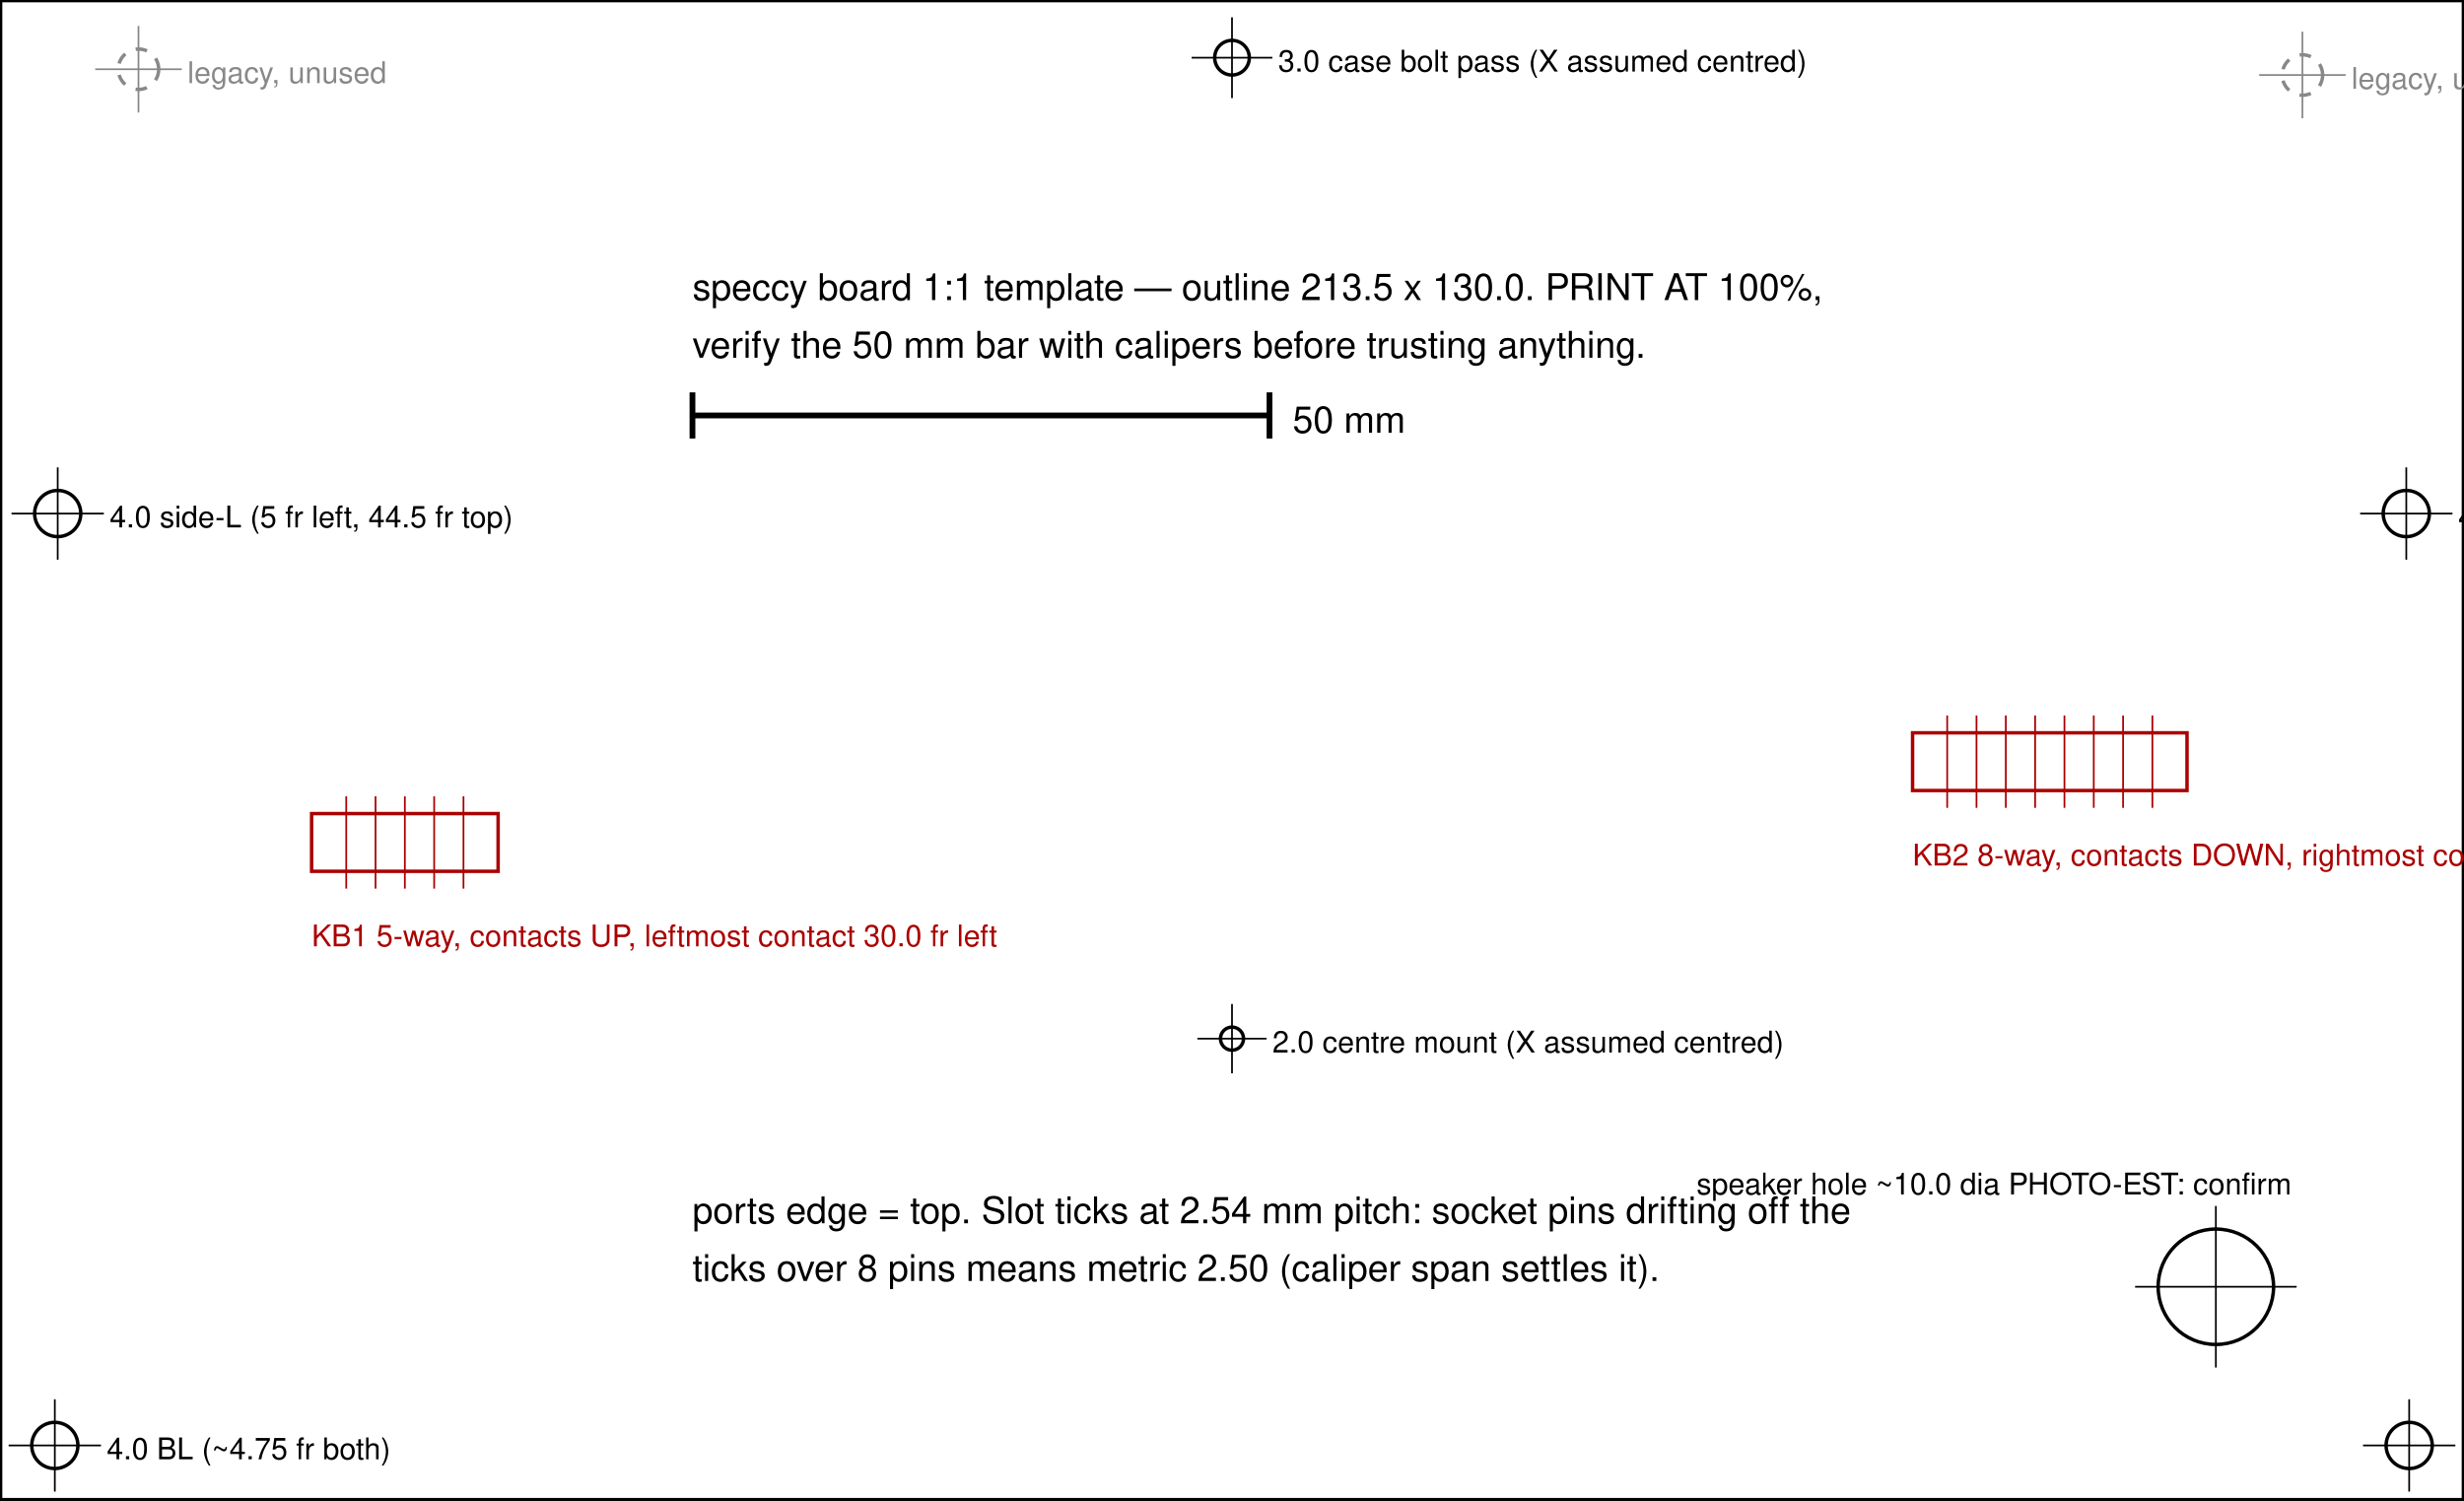
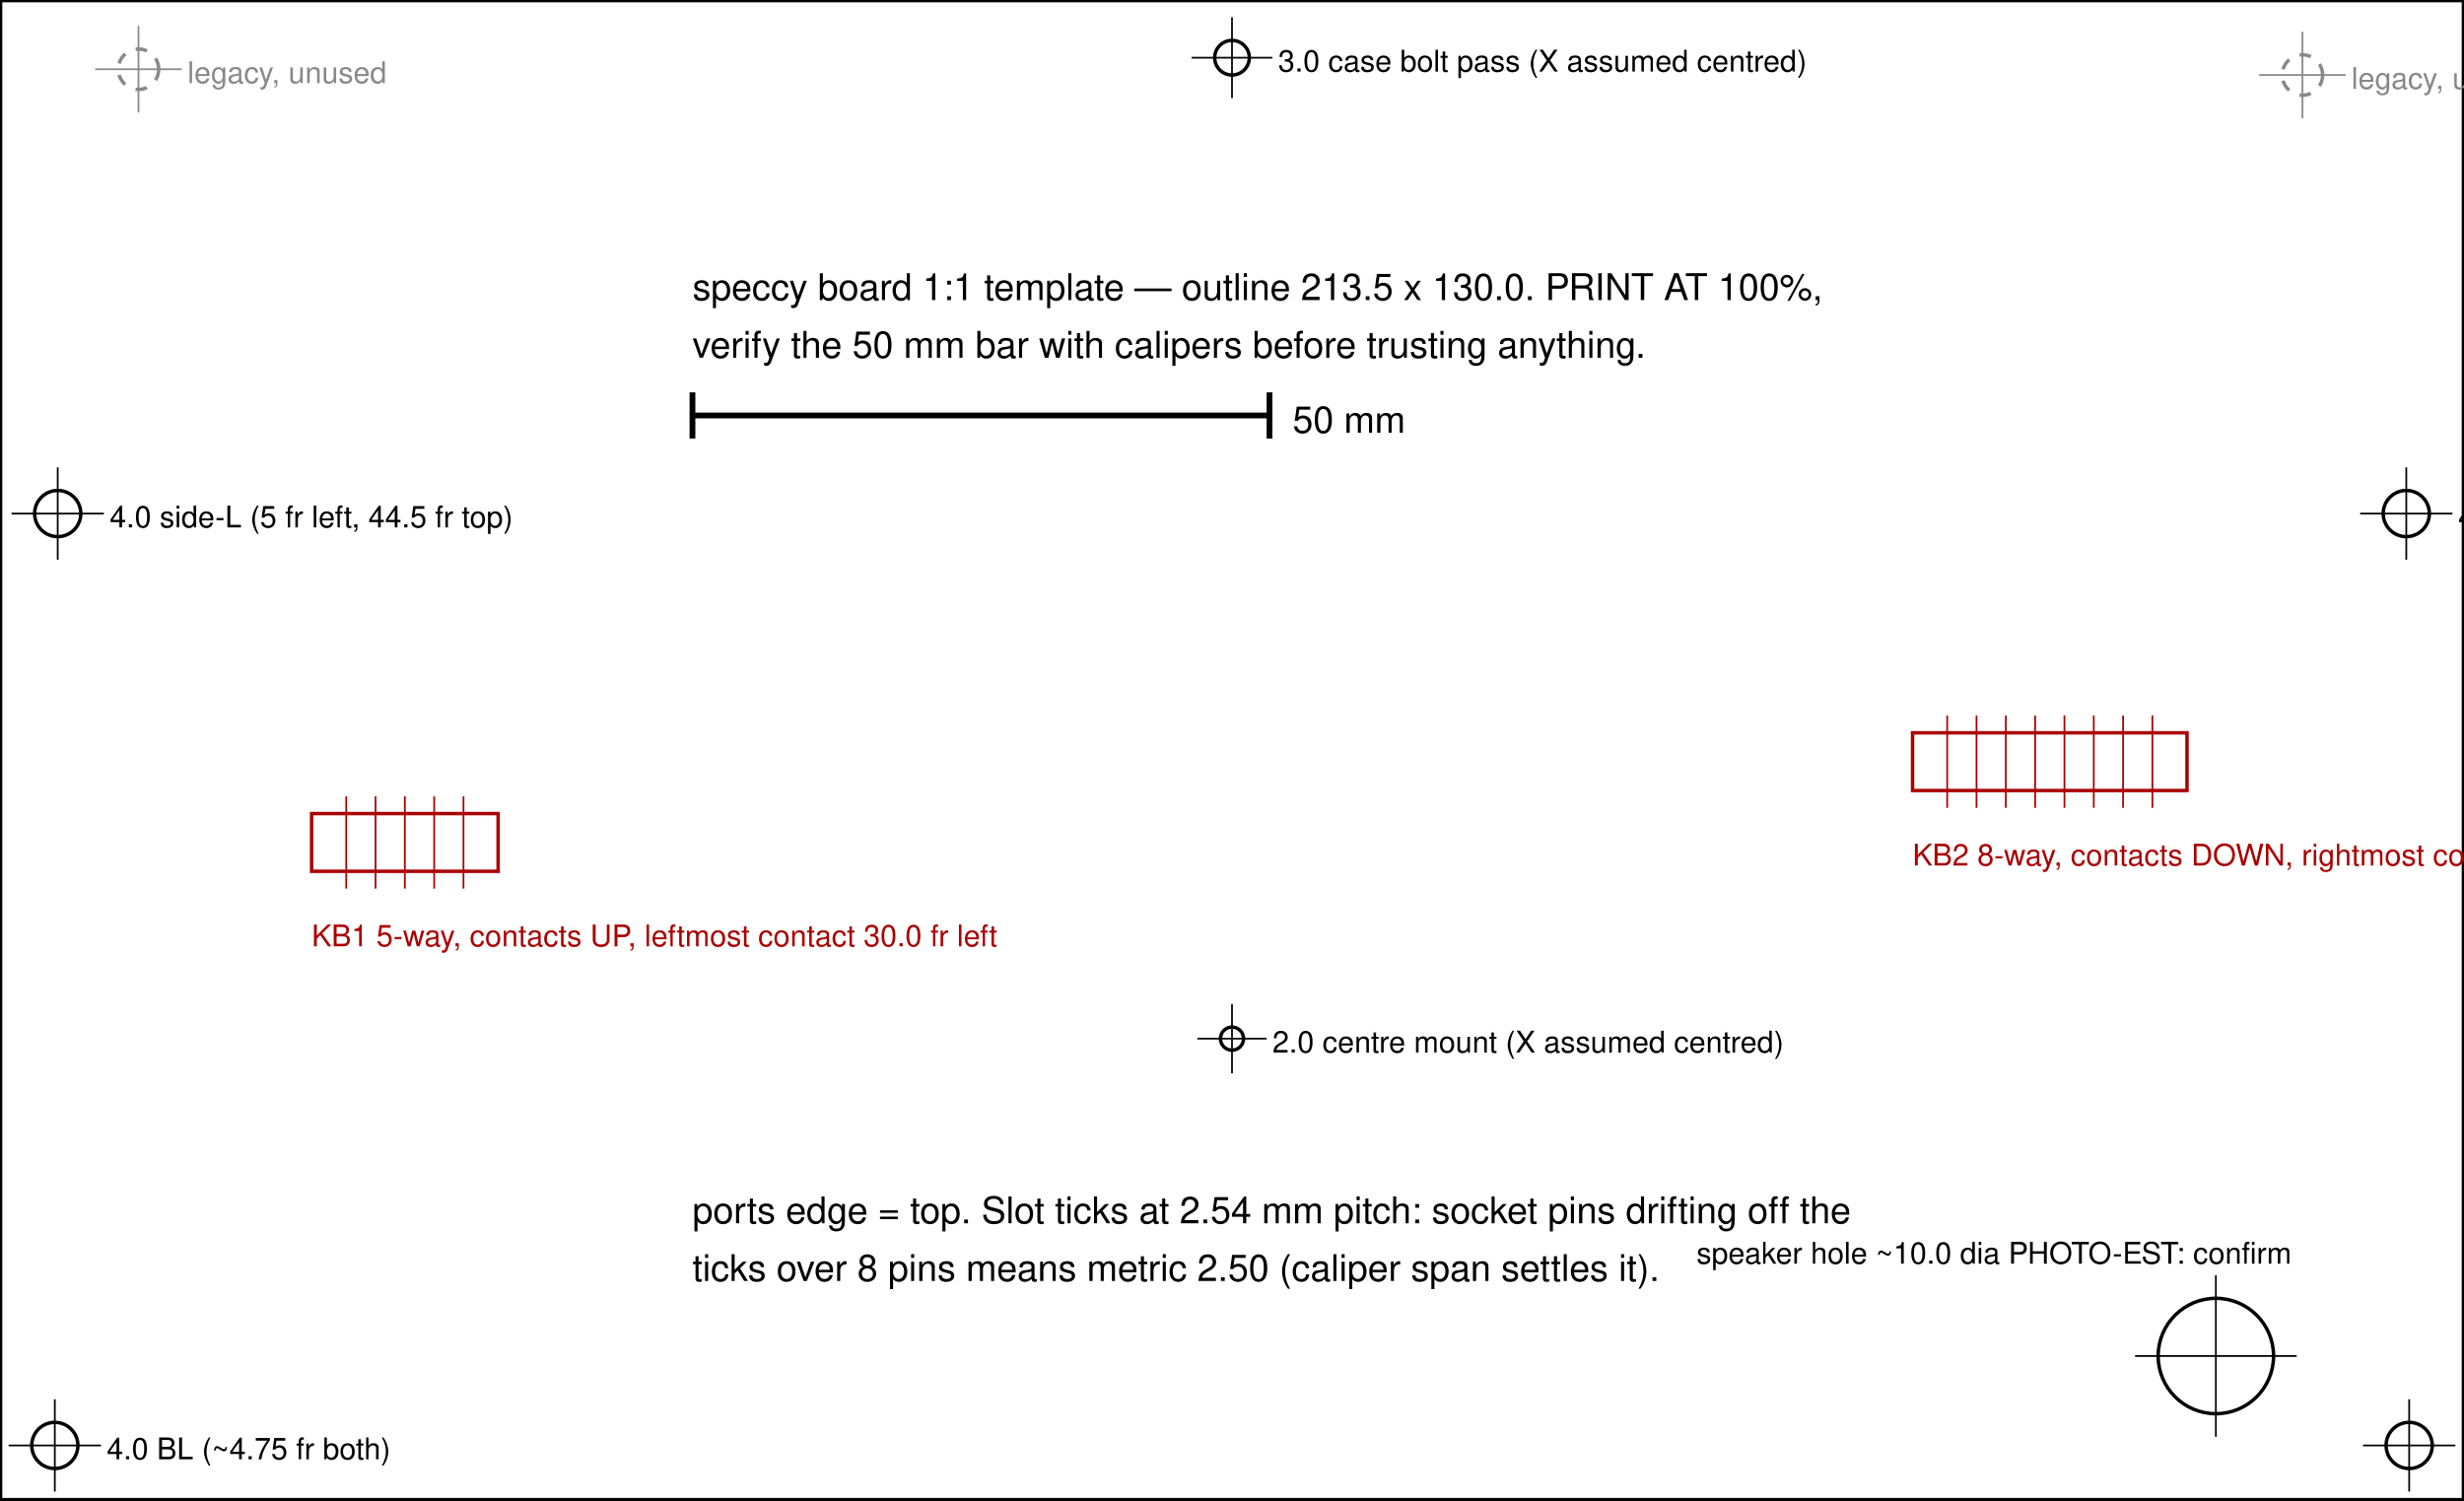
<svg xmlns="http://www.w3.org/2000/svg" width="213.5mm" height="130.0mm" viewBox="0 0 213.5 130.0" font-family="Helvetica,Arial,sans-serif">
  <style>
    .real circle { fill:none; stroke:#000; stroke-width:0.3; }
    .real line   { stroke:#000; stroke-width:0.15; }
    .real text   { font-size:2.6px; fill:#000; }
    .legacy circle { fill:none; stroke:#888; stroke-width:0.3; stroke-dasharray:1 1; }
    .legacy line { stroke:#888; stroke-width:0.15; }
    .legacy text { font-size:2.6px; fill:#888; }
    .slot rect   { fill:none; stroke:#a00; stroke-width:0.3; }
    .slot line   { stroke:#a00; stroke-width:0.15; }
    .slot text   { font-size:2.6px; fill:#a00; }
    .edge        { fill:none; stroke:#000; stroke-width:0.4; }
    .meta        { font-size:3.2px; fill:#000; }
    .bar         { stroke:#000; stroke-width:0.5; }
  </style>
  <rect x="0" y="0" width="213.5" height="130.0" class="edge" />
  <g class="real">
    <circle cx="5.00" cy="44.50" r="2.0" />
    <line x1="1.00" y1="44.50" x2="9.00" y2="44.50" />
    <line x1="5.00" y1="40.50" x2="5.00" y2="48.50" />
    <text x="9.50" y="45.70">4.0 side-L (5 fr left, 44.5 fr top)</text>
  </g>
  <g class="real">
    <circle cx="208.50" cy="44.50" r="2.0" />
    <line x1="204.50" y1="44.50" x2="212.50" y2="44.50" />
    <line x1="208.50" y1="40.50" x2="208.50" y2="48.50" />
    <text x="213.00" y="45.70">4.0 side-R (5 fr right, 44.5 fr top)</text>
  </g>
  <g class="real">
    <circle cx="4.75" cy="125.25" r="2.0" />
    <line x1="0.75" y1="125.25" x2="8.75" y2="125.25" />
    <line x1="4.75" y1="121.25" x2="4.75" y2="129.25" />
    <text x="9.25" y="126.45">4.0 BL (~4.75 fr both)</text>
  </g>
  <g class="real">
    <circle cx="208.75" cy="125.25" r="2.0" />
    <line x1="204.75" y1="125.25" x2="212.75" y2="125.25" />
    <line x1="208.75" y1="121.25" x2="208.75" y2="129.25" />
    <text x="213.25" y="126.45">4.0 BR (~4.75 fr both)</text>
  </g>
  <g class="real">
    <circle cx="106.75" cy="90.00" r="1.0" />
    <line x1="103.75" y1="90.00" x2="109.75" y2="90.00" />
    <line x1="106.75" y1="87.00" x2="106.75" y2="93.00" />
    <text x="110.25" y="91.20">2.0 centre mount (X assumed centred)</text>
  </g>
  <g class="real">
    <circle cx="106.75" cy="5.00" r="1.5" />
    <line x1="103.25" y1="5.00" x2="110.25" y2="5.00" />
    <line x1="106.75" y1="1.50" x2="106.75" y2="8.50" />
    <text x="110.75" y="6.20">3.0 case bolt pass (X assumed centred)</text>
  </g>
  <g class="legacy">
    <circle cx="12.00" cy="6.00" r="1.75" />
    <line x1="8.25" y1="6.00" x2="15.75" y2="6.00" />
    <line x1="12.00" y1="2.25" x2="12.00" y2="9.75" />
    <text x="16.25" y="7.20">legacy, unused</text>
  </g>
  <g class="legacy">
    <circle cx="199.50" cy="6.50" r="1.75" />
    <line x1="195.75" y1="6.50" x2="203.25" y2="6.50" />
    <line x1="199.50" y1="2.75" x2="199.50" y2="10.25" />
    <text x="203.75" y="7.70">legacy, unused</text>
  </g>
  <g class="real">
-     <circle cx="192.00" cy="111.50" r="5.0" />
-     <line x1="185.00" y1="111.50" x2="199.00" y2="111.50" />
-     <line x1="192.00" y1="104.50" x2="192.00" y2="118.50" />
-     <text x="147.00" y="103.50">speaker hole ~10.0 dia PHOTO-EST: confirm</text>
+     <circle cx="192.00" cy="117.50" r="5.0" />
+     <line x1="185.00" y1="117.50" x2="199.00" y2="117.50" />
+     <line x1="192.00" y1="110.50" x2="192.00" y2="124.50" />
+     <text x="147.00" y="109.50">speaker hole ~10.0 dia PHOTO-EST: confirm</text>
  </g>
  <g class="slot">
    <rect x="27.00" y="70.50" width="16.16" height="5" />
    <line x1="30.00" y1="69.00" x2="30.00" y2="77.00" />
    <line x1="32.54" y1="69.00" x2="32.54" y2="77.00" />
    <line x1="35.08" y1="69.00" x2="35.08" y2="77.00" />
    <line x1="37.62" y1="69.00" x2="37.62" y2="77.00" />
    <line x1="40.16" y1="69.00" x2="40.16" y2="77.00" />
    <text x="27.00" y="82.00">KB1 5-way, contacts UP, leftmost contact 30.0 fr left</text>
  </g>
  <g class="slot">
    <rect x="165.72" y="63.50" width="23.78" height="5" />
    <line x1="186.50" y1="62.00" x2="186.50" y2="70.00" />
    <line x1="183.96" y1="62.00" x2="183.96" y2="70.00" />
    <line x1="181.42" y1="62.00" x2="181.42" y2="70.00" />
    <line x1="178.88" y1="62.00" x2="178.88" y2="70.00" />
    <line x1="176.34" y1="62.00" x2="176.34" y2="70.00" />
    <line x1="173.80" y1="62.00" x2="173.80" y2="70.00" />
    <line x1="171.26" y1="62.00" x2="171.26" y2="70.00" />
    <line x1="168.72" y1="62.00" x2="168.72" y2="70.00" />
    <text x="165.72" y="75.00">KB2 8-way, contacts DOWN, rightmost contact 27.0 fr right</text>
  </g>
  <text x="60" y="26" class="meta">speccy board 1:1 template — outline 213.5 x 130.0. PRINT AT 100%,</text>
  <text x="60" y="31" class="meta">verify the 50 mm bar with calipers before trusting anything.</text>
  <line x1="60" y1="36" x2="110" y2="36" class="bar" />
  <line x1="60" y1="34" x2="60" y2="38" class="bar" />
  <line x1="110" y1="34" x2="110" y2="38" class="bar" />
  <text x="112" y="37.5" class="meta">50 mm</text>
  <text x="60" y="106" class="meta">ports edge = top. Slot ticks at 2.54 mm pitch: socket pins drifting off the</text>
  <text x="60" y="111" class="meta">ticks over 8 pins means metric 2.50 (caliper span settles it).</text>
</svg>
